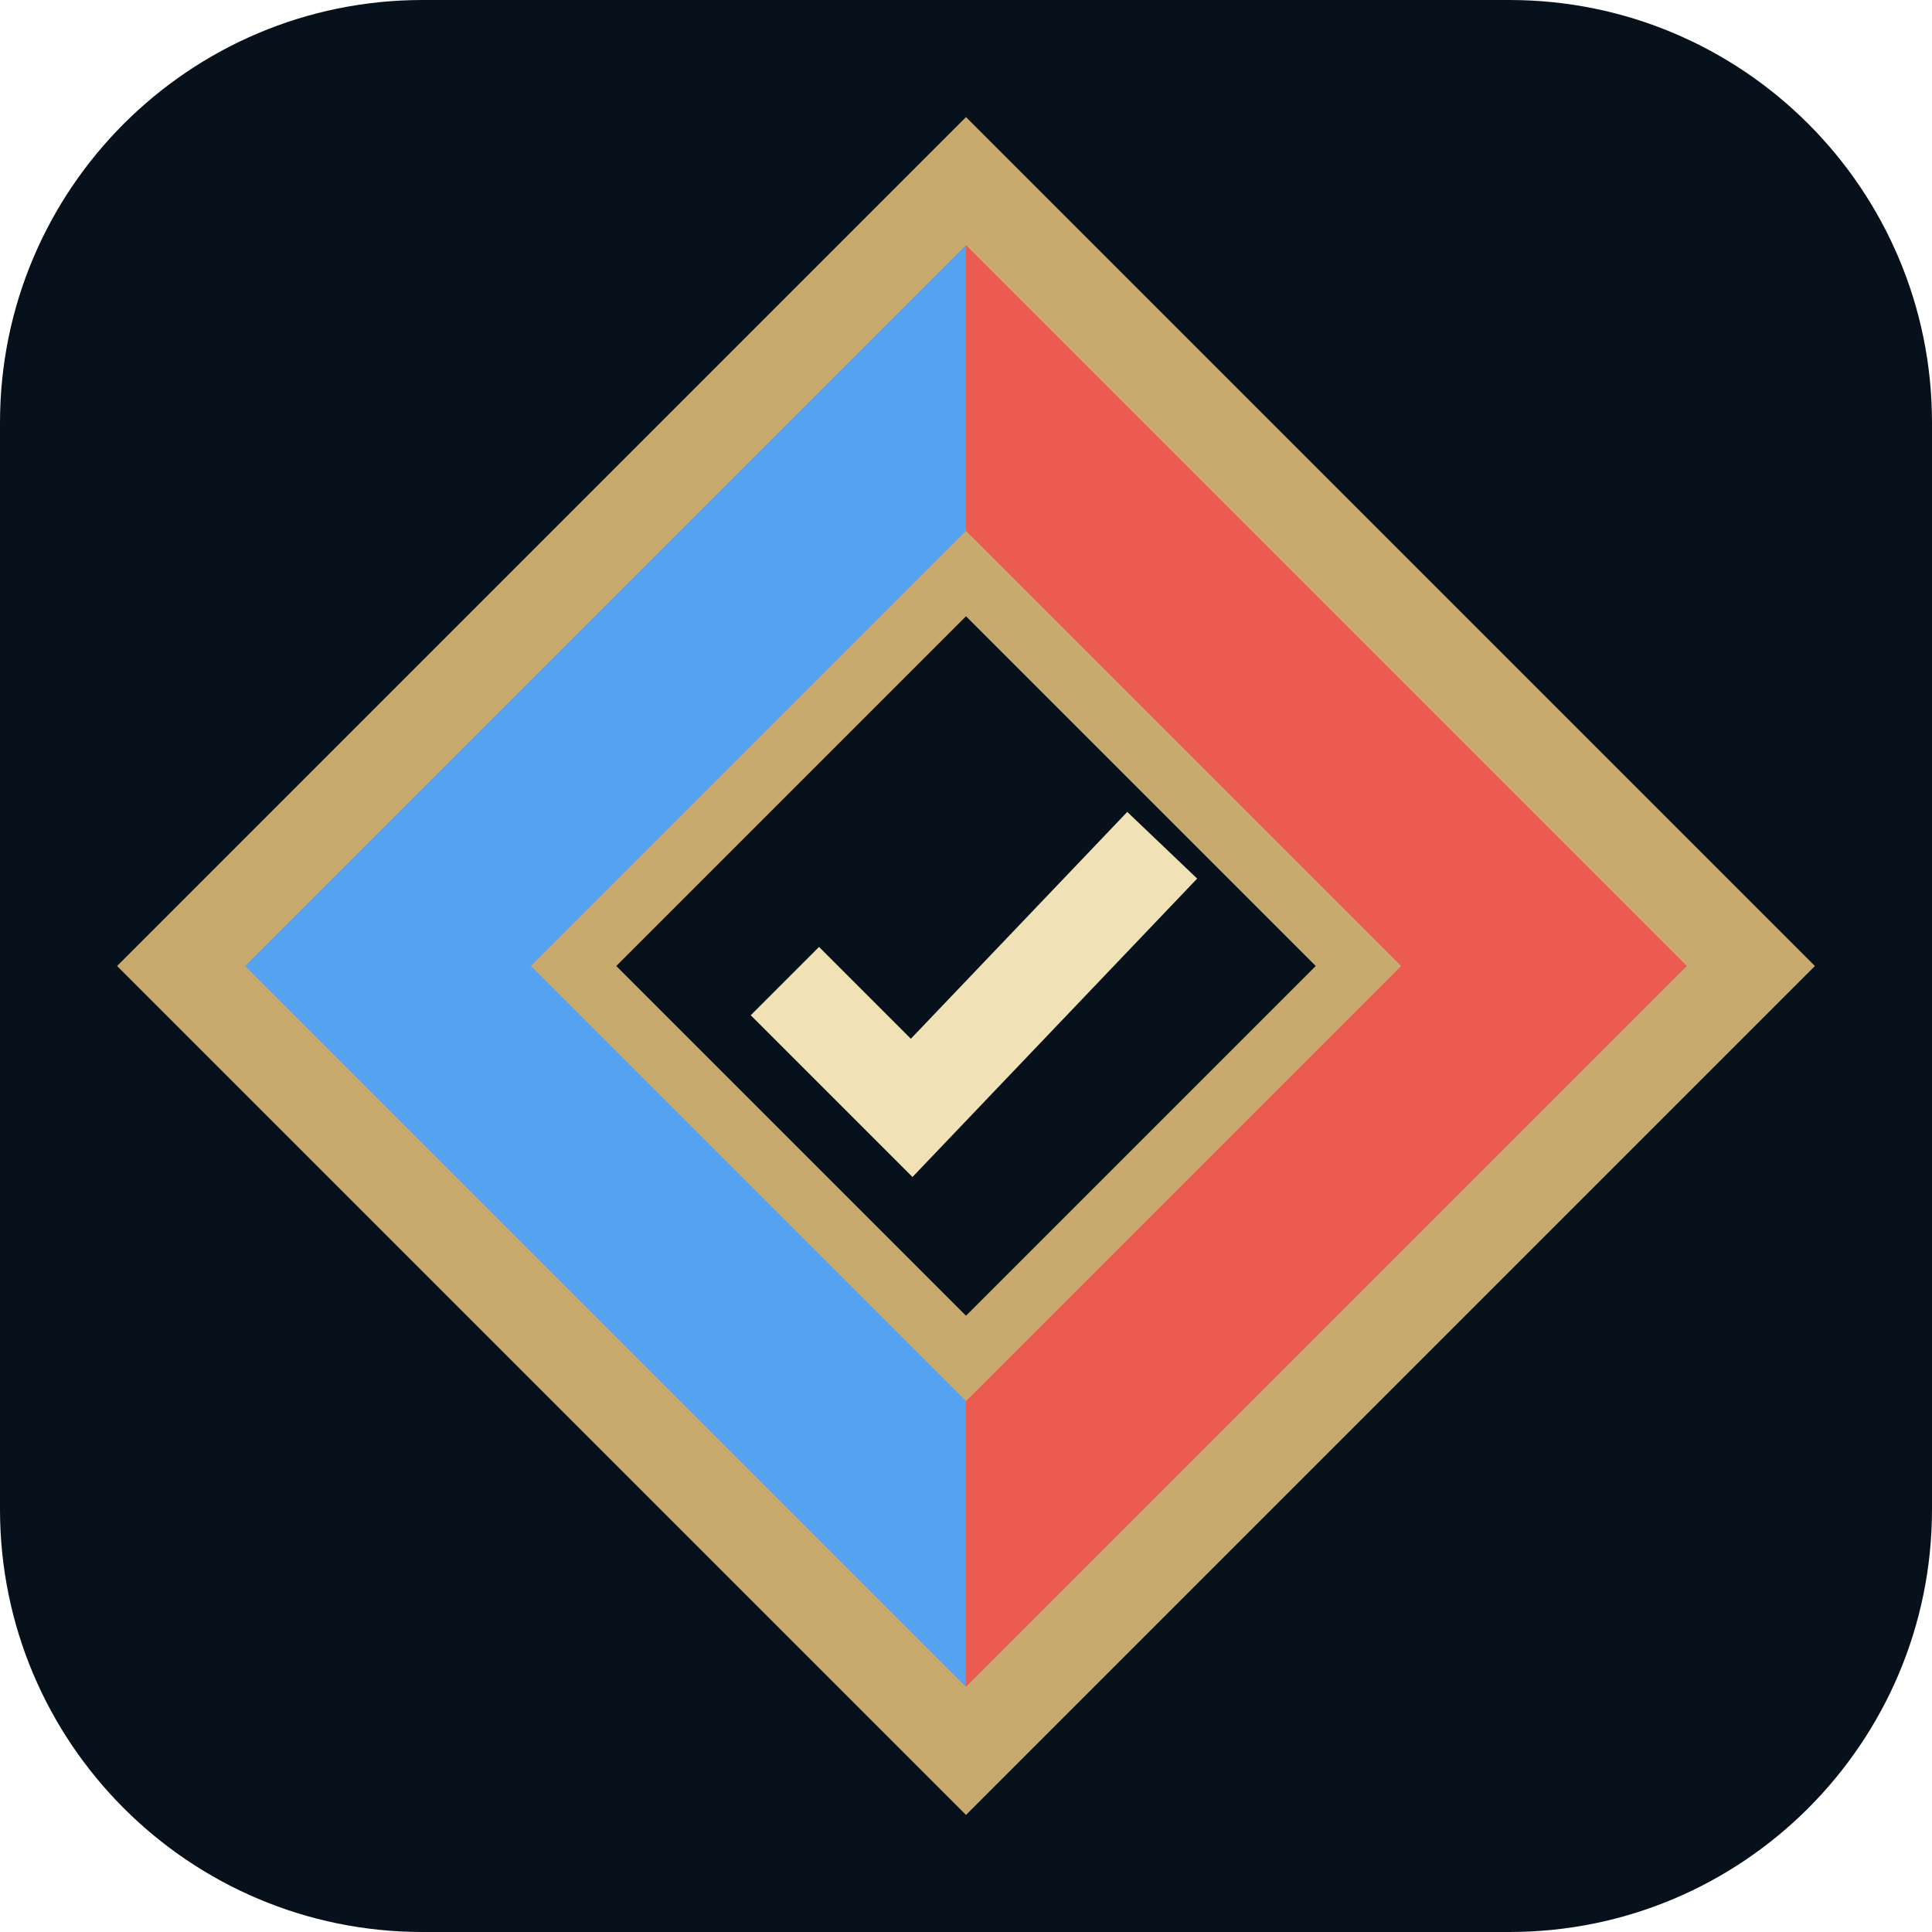
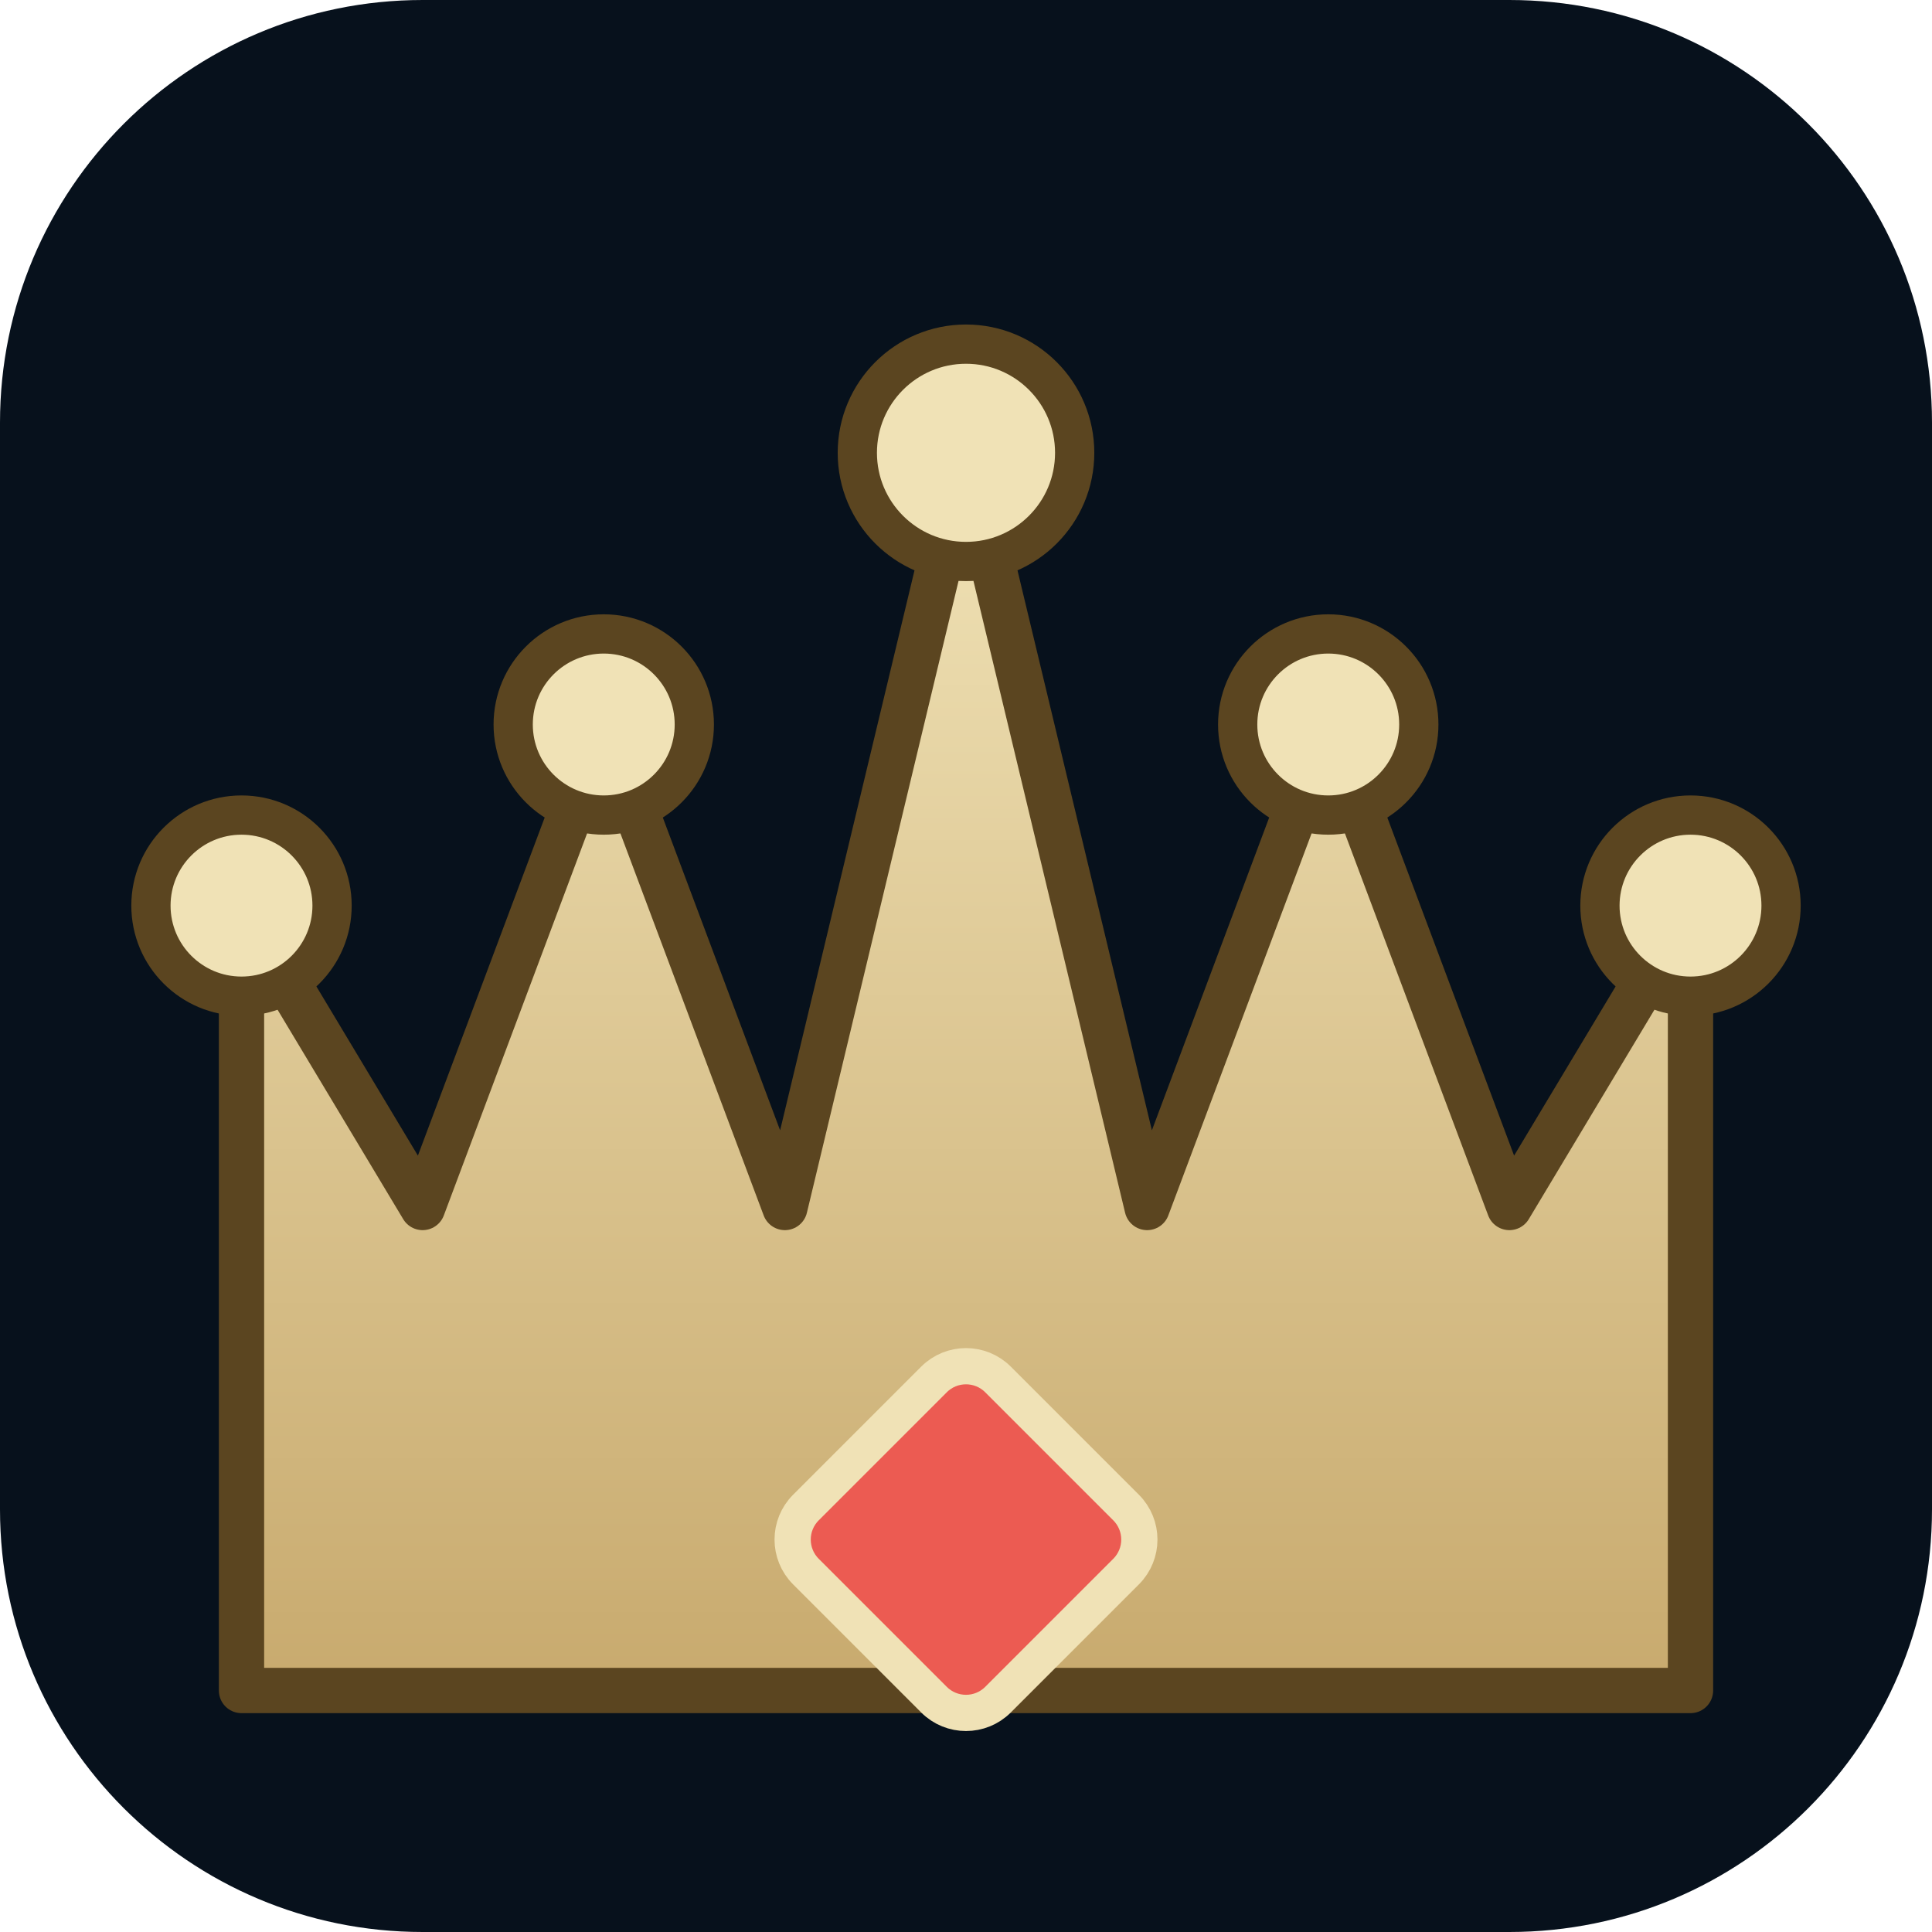
<svg xmlns="http://www.w3.org/2000/svg" viewBox="0 0 64 64">
+   <defs>
+     <linearGradient id="krone-gold" x1="0" y1="1" x2="0" y2="0">
+       <stop offset="0" stop-color="#c8aa6e" />
+       <stop offset="1" stop-color="#f0e2b6" />
+     </linearGradient>
+   </defs>
  <rect width="64" height="64" rx="14" fill="#07111c" />
-   <path d="M32 6 6 32l26 26z" fill="#55a3f0" />
-   <path d="M32 6l26 26-26 26z" fill="#ec5b52" />
-   <path d="M32 6l26 26-26 26L6 32z" fill="none" stroke="#c8aa6e" stroke-width="3" />
-   <path d="M32 19l13 13-13 13-13-13z" fill="#07111c" stroke="#c8aa6e" stroke-width="2" />
-   <path d="M26 32.5l4.2 4.2L38.5 28" fill="none" stroke="#f0e2b6" stroke-width="3.2" />
+   <path d="M8,46 8,30 14,40 20,24 26,40 32,15 38,40 44,24 50,40 56,30 56,46 56,56 8,56Z" fill="url(#krone-gold)" stroke="#5b4520" stroke-width="1.5" stroke-linejoin="round" />
+   <g fill="#f0e2b6" stroke="#5b4520" stroke-width="1.3">
+     <circle cx="8" cy="30" r="3" />
+     <circle cx="20" cy="24" r="3" />
+     <circle cx="32" cy="15" r="3.6" />
+     <circle cx="44" cy="24" r="3" />
+     <circle cx="56" cy="30" r="3" />
+   </g>
+   <rect x="27.5" y="46.5" width="9" height="9" rx="1.5" transform="rotate(45 32 51)" fill="#ec5b52" stroke="#f0e2b6" stroke-width="1.2" />
</svg>
